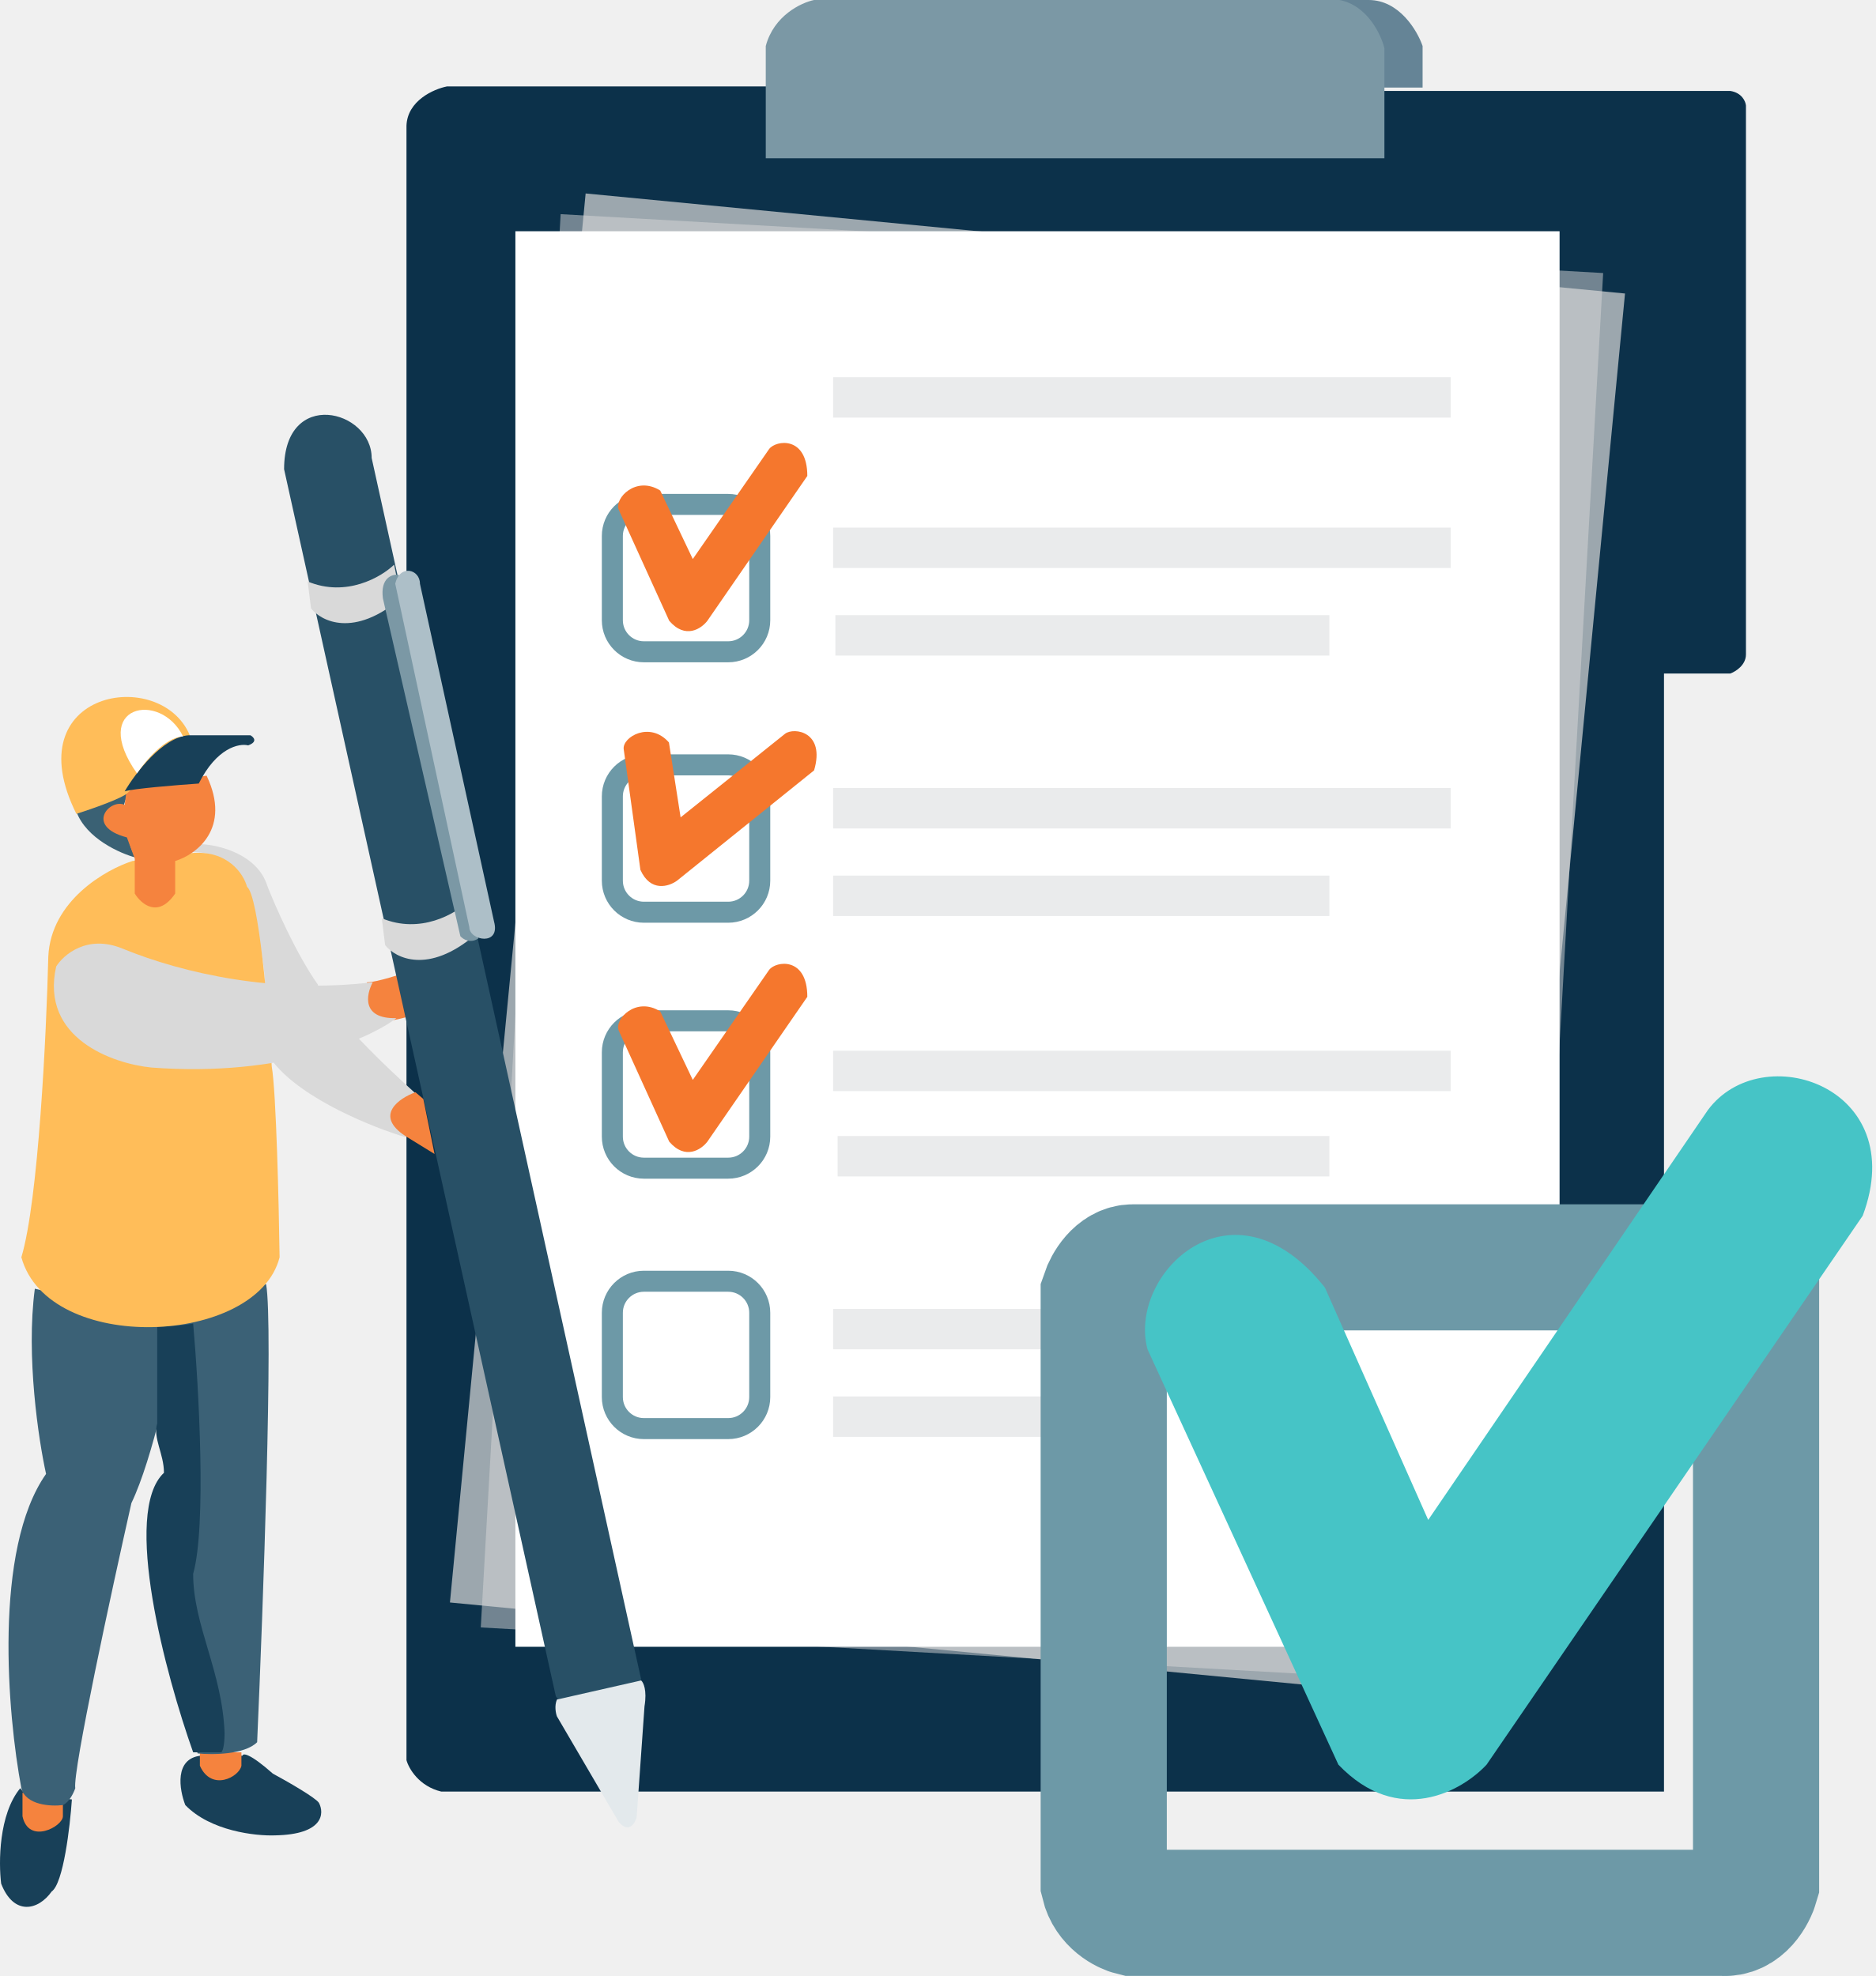
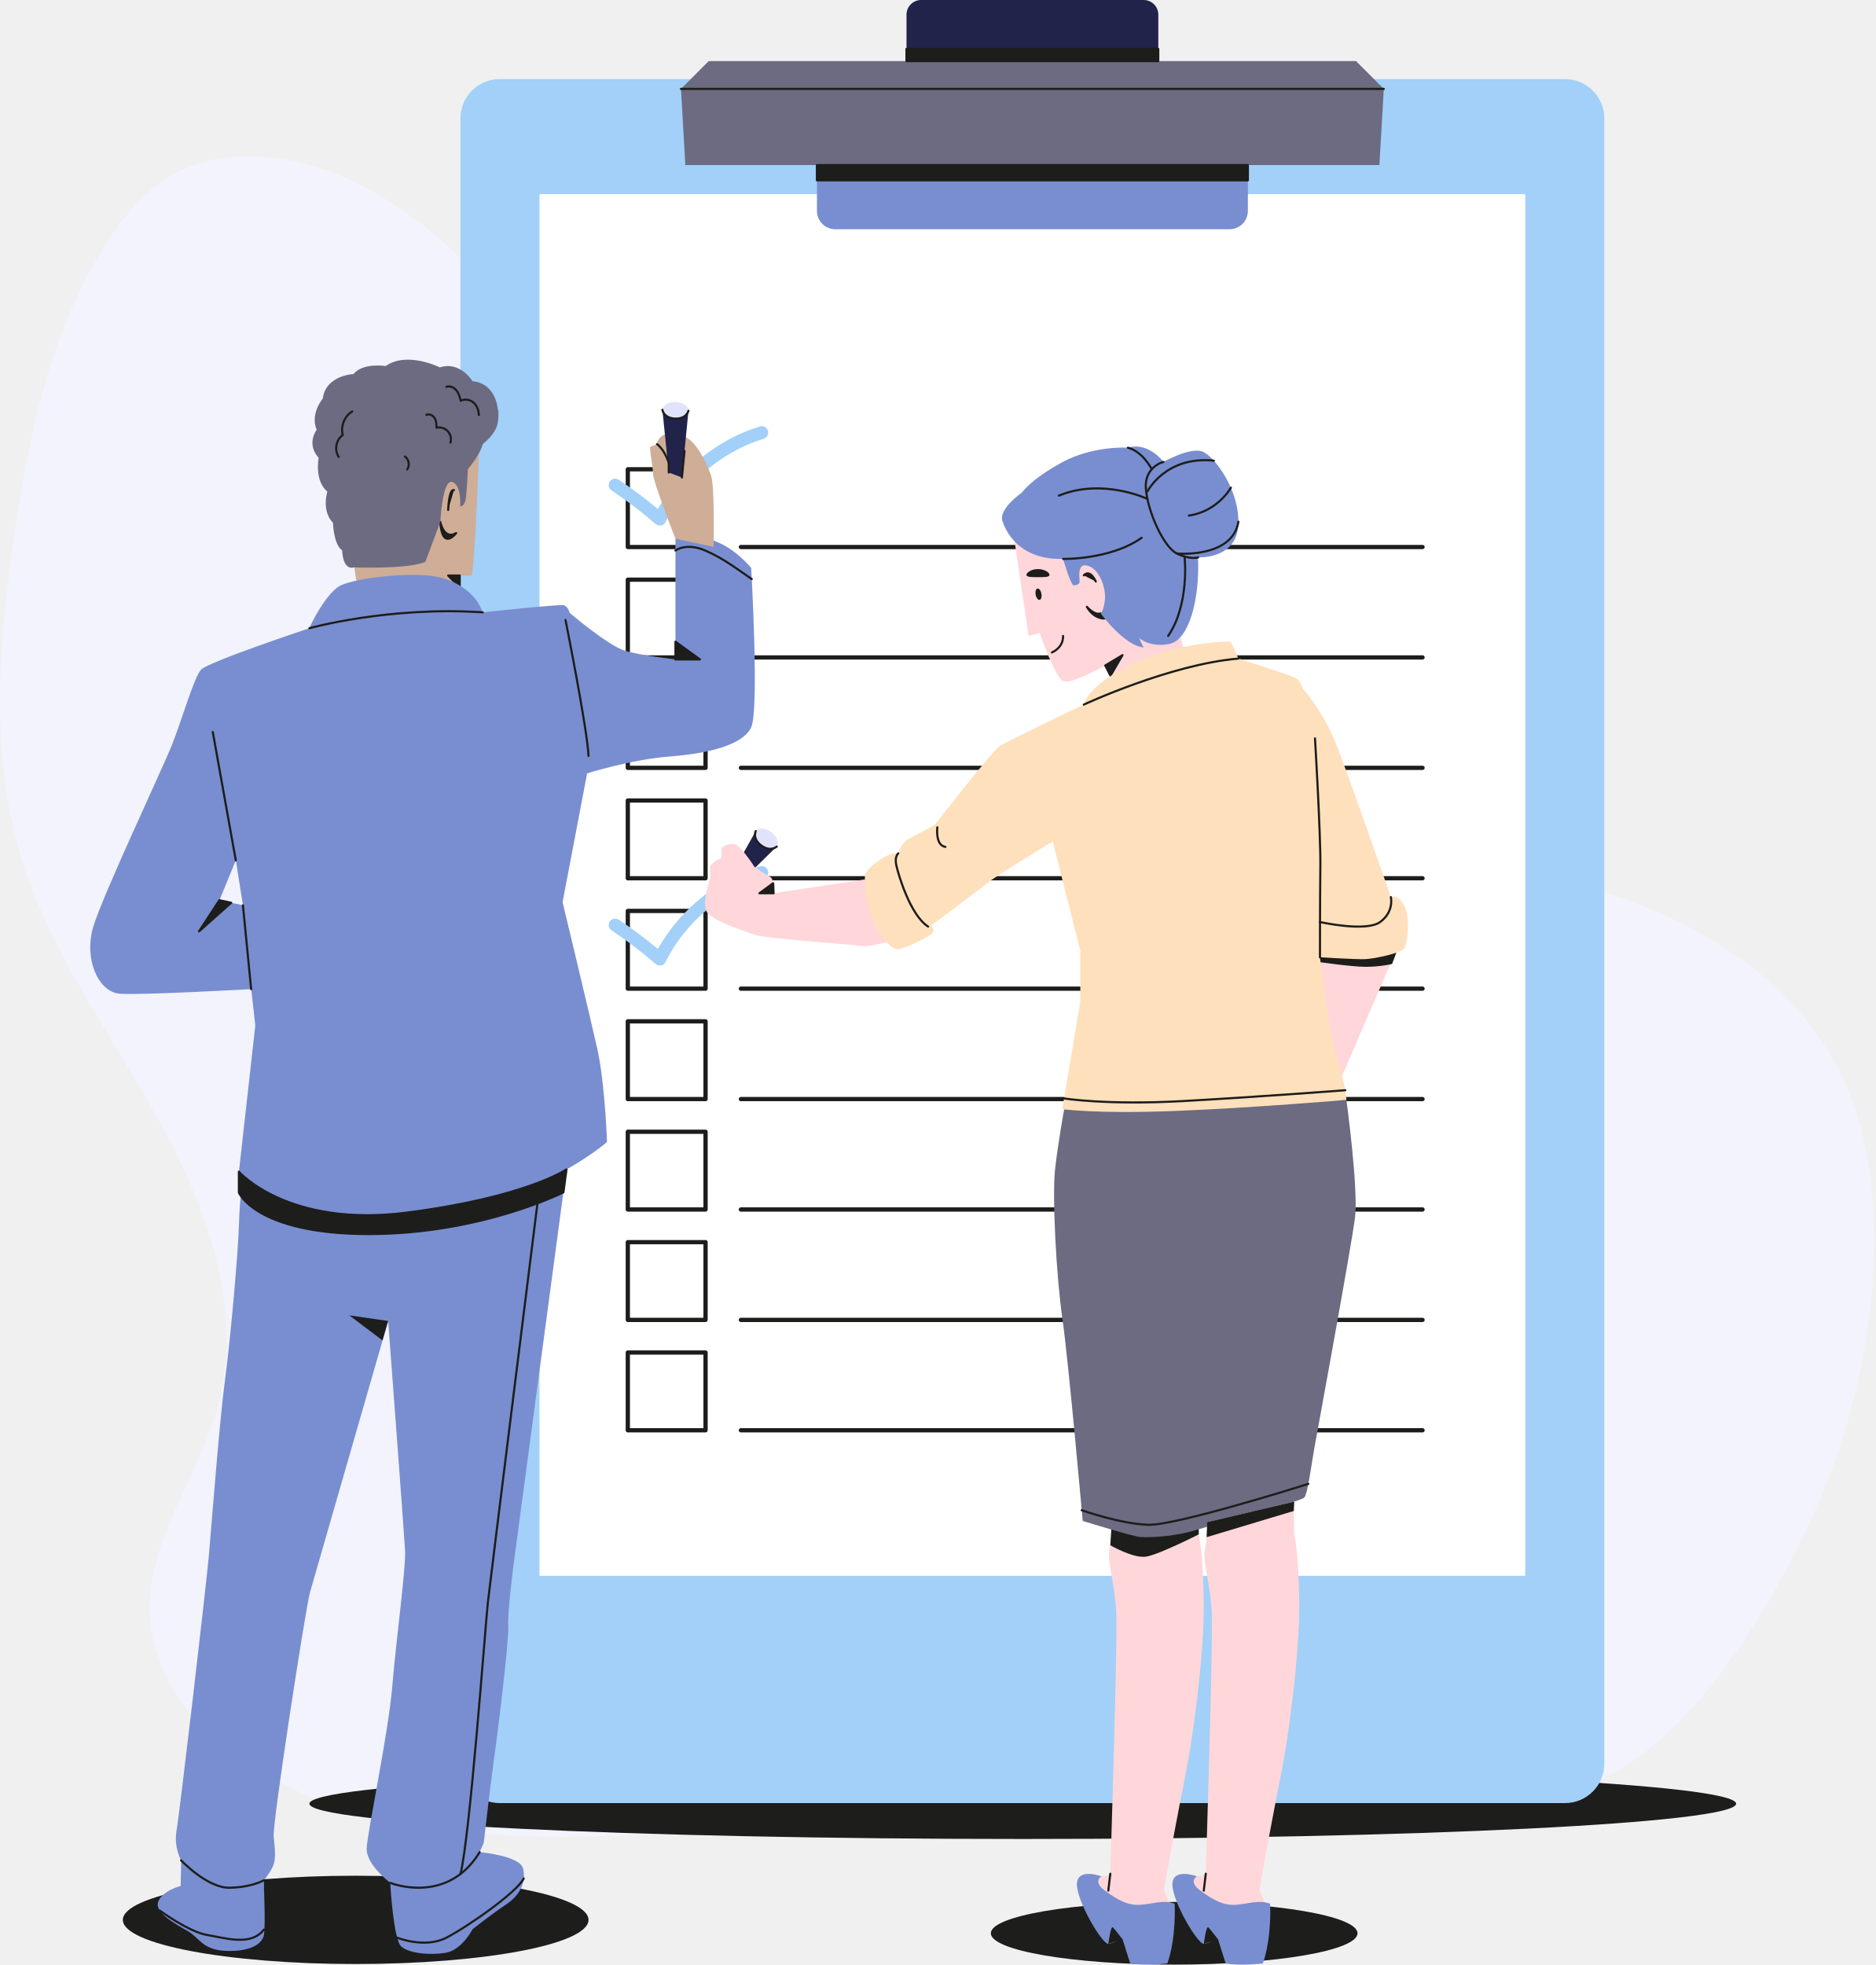
- <svg xmlns="http://www.w3.org/2000/svg" width="446" height="470" viewBox="0 0 446 470" fill="none">
-   <path d="M316.406 20.826V0H325.484C332.747 0 337.055 7.298 338.301 10.947V20.826H316.406Z" fill="#658496" />
-   <path d="M106.274 20.559H182.37V37.113H328.955V21.627H411.459C414.236 22.054 415.108 24.119 415.197 25.098V155.663C415.197 158.226 412.705 159.757 411.459 160.202H395.706V426.137H104.939C99.599 424.856 97.196 420.619 96.662 418.661V29.904C96.876 23.923 103.159 21.182 106.274 20.559Z" fill="#0C314A" />
-   <path d="M106.998 381.155L139.268 46.014L386.438 69.813L354.168 404.954L106.998 381.155Z" fill="#D9D9D9" fill-opacity="0.7" />
-   <path d="M114.332 387.093L133.324 50.938L381.242 64.944L362.25 401.099L114.332 387.093Z" fill="#D9D9D9" fill-opacity="0.5" />
-   <path d="M122.562 391.694V55.002H370.876V391.694H122.562Z" fill="white" />
-   <rect x="145.621" y="181.926" width="35.05" height="35.05" rx="7.5" fill="white" stroke="#6D99A7" stroke-width="5" />
-   <rect x="145.621" y="242.803" width="35.05" height="35.05" rx="7.5" fill="white" stroke="#6D99A7" stroke-width="5" />
-   <rect x="145.621" y="304.748" width="35.05" height="35.05" rx="7.5" fill="white" stroke="#6D99A7" stroke-width="5" />
-   <rect x="145.621" y="119.981" width="35.05" height="35.05" rx="7.5" fill="white" stroke="#6D99A7" stroke-width="5" />
-   <path d="M157.006 116.681C151.239 113.049 146.059 118.55 147.127 121.22L159.142 147.653C162.987 152.139 166.796 149.522 168.22 147.653L191.984 113.21C191.984 103.598 184.507 104.666 182.905 106.802L164.749 132.968L157.006 116.681Z" fill="#F5772D" />
-   <path d="M157.006 240.57C151.239 236.939 146.059 242.439 147.127 245.109L159.142 271.542C162.987 276.028 166.796 273.411 168.22 271.542L191.984 237.099C191.984 227.487 184.507 228.555 182.905 230.691L164.749 256.857L157.006 240.57Z" fill="#F5772D" />
-   <path d="M159.076 176.594C154.583 171.469 148.05 175.264 148.312 178.128L152.291 206.89C154.697 212.285 159.095 210.864 160.992 209.478L193.591 183.241C196.332 174.028 188.861 172.92 186.717 174.51L161.853 194.413L159.076 176.594Z" fill="#F5772D" />
-   <path d="M182.104 37.648V20.025V10.947C184.026 3.685 190.559 0.623 193.585 0H318.542C325.164 1.282 328.421 8.188 329.222 11.481V37.648H182.104Z" fill="#7B98A5" />
-   <rect x="198.125" y="89.713" width="146.852" height="9.612" fill="#EAEBEC" />
-   <rect x="199.191" y="270.208" width="116.947" height="9.612" fill="#EAEBEC" />
-   <rect x="198.125" y="311.326" width="49.663" height="9.612" fill="#EAEBEC" />
-   <rect x="198.125" y="332.152" width="49.663" height="9.612" fill="#EAEBEC" />
-   <rect x="198.125" y="249.915" width="146.852" height="9.612" fill="#EAEBEC" />
-   <rect x="198.125" y="208.263" width="118.015" height="9.612" fill="#EAEBEC" />
-   <rect x="198.125" y="187.437" width="146.852" height="9.612" fill="#EAEBEC" />
-   <rect x="198.658" y="146.318" width="117.481" height="9.612" fill="#EAEBEC" />
-   <rect x="198.125" y="125.492" width="146.852" height="9.612" fill="#EAEBEC" />
-   <path d="M417.602 301.447H269.415C265.57 301.447 263.185 305.719 262.473 307.855V448.032C263.541 452.517 267.546 454.529 269.415 454.974H409.591C414.291 455.401 416.89 450.524 417.602 448.032V301.447Z" stroke="#6D99A7" stroke-width="30" />
-   <path d="M339.636 361.522L315.072 306.253C293.07 278.484 268.079 303.049 272.885 320.938L318.276 419.729C332.587 434.681 347.735 425.959 353.52 419.729L442.966 289.164C454.447 258.459 418.936 246.711 406.12 264.066L339.636 361.522Z" fill="#46C4C6" />
-   <path d="M5.882 426.671L4.814 425.336C-0.313 431.531 -0.348 443.048 0.275 448.032C3.265 455.721 9.086 454.44 12.29 449.901C15.067 447.978 16.651 434.504 17.096 428.006L5.882 426.671Z" fill="#184058" />
-   <path d="M57.68 417.593H47.801C41.393 418.234 42.639 425.692 44.063 429.341C50.044 435.536 60.795 436.728 65.423 436.55C76.957 436.337 77.171 431.299 75.836 428.807C74.982 427.525 68.182 423.645 64.889 421.865C59.335 416.952 57.769 416.97 57.68 417.593Z" fill="#184058" />
-   <path d="M14.96 428.807L5.348 426.404V432.011C6.843 438.847 14.96 434.414 14.96 432.011V428.807Z" fill="#F5833E" />
-   <path d="M57.412 416.792H47.533V419.996C50.31 426.191 56.878 422.666 57.412 419.996V416.792Z" fill="#F5833E" />
-   <path d="M93.191 242.706C85.288 244.415 85.982 237.366 87.317 233.628C89.667 233.628 95.505 231.67 97.463 230.958C103.444 228.822 104.583 234.518 104.405 237.633C104.405 239.983 96.484 242.172 93.191 242.706Z" fill="#F5833E" />
-   <path d="M47.802 200.787C46.948 201.855 46.022 202.478 45.666 202.656C52.074 202.656 54.833 205.771 56.079 207.195C60.351 214.884 62.932 228.288 63.021 234.162L65.157 252.852C72.206 261.61 88.921 268.249 96.397 270.474L98.8 260.061C81.071 244.041 75.926 236.12 75.57 234.162C70.444 226.9 65.424 215.472 63.555 210.666C61.206 203.19 52.074 200.965 47.802 200.787Z" fill="#D9D9D9" />
-   <path d="M39.257 351.376C42.194 349.127 37.655 346.036 37.655 340.696V310.258L63.287 305.452C64.996 315.277 62.575 382.171 61.151 414.389C58.161 417.379 50.471 417.415 47 417.059C30.553 372.63 35.074 354.58 39.257 351.376Z" fill="#3B6176" />
-   <path d="M42.729 314.797L8.285 306.52C6.149 322.54 9.175 342.565 10.955 350.576C-1.647 368.518 1.788 407.892 5.081 425.337C6.149 429.395 12.112 429.698 14.96 429.342C16.456 428.701 17.541 426.405 17.898 425.337C17.257 421.278 26.531 378.433 31.248 357.518C36.374 346.838 41.038 324.587 42.729 314.797Z" fill="#3B6176" />
-   <path d="M45.932 374.339C49.136 363.018 47.267 329.927 45.932 314.797C44.223 315.224 39.524 315.509 37.388 315.598V338.56C36.32 342.031 38.99 345.769 38.99 350.308C28.951 359.707 39.435 398.547 45.932 416.792H52.607C53.248 416.365 53.408 413.588 53.408 412.253C52.874 397.568 45.932 386.621 45.932 374.339Z" fill="#184058" />
-   <path d="M132.173 403.442L67.559 111.607C67.559 92.17 88.385 97.456 88.385 108.937L152.466 399.437C146.592 416.525 135.911 409.494 132.173 403.442Z" fill="#285066" />
-   <path d="M11.488 227.487C12.129 214.243 25.105 206.838 31.513 204.791L45.398 202.922C54.155 202.068 57.947 207.906 58.748 210.932C61.525 213.068 63.821 240.303 64.622 253.653C65.69 259.847 66.313 286.494 66.491 299.044C61.151 320.137 11.488 322.273 5.08 299.044C9.139 285.587 11.043 245.732 11.488 227.487Z" fill="#FFBD59" />
-   <path d="M29.378 191.708L30.446 188.504L18.164 193.043C20.514 199.452 28.577 203.012 32.315 203.991C31.461 202.923 30.713 200.342 30.446 199.185L29.378 191.708Z" fill="#3A6174" />
-   <path d="M32.047 212.534V204.257L30.178 199.184C20.032 196.514 26.173 189.839 29.644 191.441L30.178 187.436L49.135 184.499C55.116 197.102 46.643 203.278 41.659 204.791V212.534C37.601 218.515 33.56 215.026 32.047 212.534Z" fill="#F5833E" />
-   <path d="M30.447 188.504C29.378 189.786 21.813 192.42 18.164 193.577C3.479 164.207 38.19 158.333 45.132 174.887L30.447 188.504Z" fill="#FFBD59" />
-   <path d="M44.864 174.887C38.669 175.314 32.137 183.965 29.645 188.237C31.353 187.597 42.105 186.724 47.267 186.368C51.539 177.824 56.879 176.756 59.015 177.29C61.364 176.436 60.35 175.332 59.549 174.887H44.864Z" fill="#184058" />
-   <path d="M32.583 183.966C34.452 181.118 39.258 175.368 43.53 175.155C38.19 164.207 21.102 167.678 32.583 183.966Z" fill="white" />
-   <path d="M29.11 225.618C20.78 222.2 15.137 227.042 13.357 229.89C9.512 246.978 26.886 253.03 36.053 253.92C67.239 256.27 87.851 247.067 94.259 242.172C85.929 242.386 87.05 236.565 88.652 233.628C65.583 236.405 43.796 231.643 29.11 225.618Z" fill="#D9D9D9" />
-   <path d="M96.395 270.207C88.919 265.294 94.882 261.218 98.798 259.794L100.667 261.396L103.337 274.479L96.395 270.207Z" fill="#F5833E" />
-   <path d="M73.967 144.716L73.166 138.308C82.351 142.153 90.699 137.24 93.725 134.303L95.327 142.313C84.22 151.711 76.459 147.831 73.967 144.716Z" fill="#D9D9D9" />
-   <path d="M91.59 224.817L90.789 218.409C99.974 222.254 108.322 217.341 111.348 214.404L112.95 222.414C101.843 231.812 94.082 227.932 91.59 224.817Z" fill="#D9D9D9" />
-   <path d="M91.055 142.313C90.414 137.4 93.28 136.528 94.793 136.706L113.75 223.215C111.828 224.496 110.101 223.393 109.478 222.681L91.055 142.313Z" fill="#7B98A5" />
-   <path d="M111.614 220.545L93.992 138.842C95.06 134.142 99.866 135.371 99.866 138.842L117.488 219.21C119.09 225.084 111.614 223.749 111.614 220.545Z" fill="#ADBFC8" />
-   <path d="M152.467 399.704L132.442 404.243C131.801 405.738 132.175 407.536 132.442 408.248L147.127 433.347C149.477 436.123 150.954 433.792 151.399 432.279L153.268 405.845C153.909 402 153.001 400.149 152.467 399.704Z" fill="#E3E9EC" />
+ <svg xmlns="http://www.w3.org/2000/svg" width="441" height="462" viewBox="0 0 441 462" fill="none">
+   <path d="M440.533 297.88C441.273 281.98 439.543 265.57 432.293 251.4C421.453 230.2 399.483 216.58 376.703 209.65C353.923 202.72 329.873 201.49 306.213 198.74C256.703 192.98 205.293 178.83 170.783 142.87C139.253 110.01 122.823 60.3 81.203 41.82C67.663 35.81 50.973 34.15 38.613 42.32C33.283 45.84 29.163 50.91 25.643 56.24C11.943 77.03 6.703 102.18 3.193 126.83C-0.357 151.71 -2.357 177.54 4.953 201.59C11.733 223.9 25.993 243.01 37.313 263.39C48.633 283.77 57.253 307.6 51.313 330.14C46.943 346.72 34.953 361.47 35.223 378.61C35.603 402.85 60.153 419.64 83.543 426.02C129.683 438.6 178.443 427.73 226.033 422.91C269.153 418.54 313.293 417.88 356.403 422.09C388.583 425.23 413.413 383.76 425.253 358.57C434.183 339.57 439.553 318.87 440.533 297.88Z" fill="#F2F3FC" />
+   <path d="M240.493 432.37C333.133 432.37 408.233 428.658 408.233 424.08C408.233 419.502 333.133 415.79 240.493 415.79C147.853 415.79 72.753 419.502 72.753 424.08C72.753 428.658 147.853 432.37 240.493 432.37Z" fill="#1D1D1B" />
+   <path d="M367.992 18.6H117.512C112.409 18.6 108.272 22.737 108.272 27.84V414.69C108.272 419.793 112.409 423.93 117.512 423.93H367.992C373.096 423.93 377.232 419.793 377.232 414.69V27.84C377.232 22.737 373.096 18.6 367.992 18.6Z" fill="#A2D0F8" />
+   <path d="M358.643 45.64H126.853V370.5H358.643V45.64Z" fill="white" />
+   <path d="M165.902 110.33H147.622V128.61H165.902V110.33Z" stroke="#1D1D1B" stroke-linecap="round" stroke-linejoin="round" />
+   <path d="M174.212 128.61H334.492" stroke="#1D1D1B" stroke-linecap="round" stroke-linejoin="round" />
+   <path d="M165.902 136.29H147.622V154.57H165.902V136.29Z" stroke="#1D1D1B" stroke-linecap="round" stroke-linejoin="round" />
+   <path d="M174.212 154.57H334.492" stroke="#1D1D1B" stroke-linecap="round" stroke-linejoin="round" />
+   <path d="M165.902 162.25H147.622V180.53H165.902V162.25Z" stroke="#1D1D1B" stroke-linecap="round" stroke-linejoin="round" />
+   <path d="M174.212 180.53H334.492" stroke="#1D1D1B" stroke-linecap="round" stroke-linejoin="round" />
+   <path d="M165.902 188.21H147.622V206.49H165.902V188.21Z" stroke="#1D1D1B" stroke-linecap="round" stroke-linejoin="round" />
+   <path d="M174.212 206.49H334.492" stroke="#1D1D1B" stroke-linecap="round" stroke-linejoin="round" />
+   <path d="M165.902 214.17H147.622V232.45H165.902V214.17Z" stroke="#1D1D1B" stroke-linecap="round" stroke-linejoin="round" />
+   <path d="M174.212 232.45H334.492" stroke="#1D1D1B" stroke-linecap="round" stroke-linejoin="round" />
+   <path d="M165.902 240.13H147.622V258.41H165.902V240.13Z" stroke="#1D1D1B" stroke-linecap="round" stroke-linejoin="round" />
+   <path d="M174.212 258.41H334.492" stroke="#1D1D1B" stroke-linecap="round" stroke-linejoin="round" />
+   <path d="M165.902 266.09H147.622V284.37H165.902V266.09Z" stroke="#1D1D1B" stroke-linecap="round" stroke-linejoin="round" />
+   <path d="M174.212 284.37H334.492" stroke="#1D1D1B" stroke-linecap="round" stroke-linejoin="round" />
+   <path d="M165.902 292.05H147.622V310.33H165.902V292.05Z" stroke="#1D1D1B" stroke-linecap="round" stroke-linejoin="round" />
+   <path d="M174.212 310.33H334.492" stroke="#1D1D1B" stroke-linecap="round" stroke-linejoin="round" />
+   <path d="M165.902 318H147.622V336.28H165.902V318Z" stroke="#1D1D1B" stroke-linecap="round" stroke-linejoin="round" />
+   <path d="M174.212 336.28H334.492" stroke="#1D1D1B" stroke-linecap="round" stroke-linejoin="round" />
+   <path d="M155.132 123.56C154.772 123.56 154.412 123.43 154.142 123.19C150.882 120.35 147.402 117.69 143.802 115.3C143.102 114.84 142.912 113.9 143.382 113.21C143.842 112.52 144.782 112.33 145.472 112.79C148.662 114.9 151.752 117.22 154.682 119.68C159.812 110.52 168.652 103.33 178.682 100.26C179.482 100.02 180.322 100.47 180.572 101.26C180.812 102.06 180.362 102.9 179.572 103.15C169.702 106.17 161.072 113.49 156.492 122.73C156.282 123.15 155.892 123.45 155.432 123.54C155.332 123.56 155.232 123.57 155.142 123.57L155.132 123.56Z" fill="#A2D0F8" />
+   <path d="M155.132 227C154.772 227 154.412 226.87 154.142 226.63C150.882 223.79 147.402 221.13 143.802 218.74C143.102 218.28 142.912 217.34 143.382 216.65C143.842 215.96 144.782 215.77 145.472 216.23C148.662 218.34 151.752 220.66 154.682 223.12C159.812 213.96 168.652 206.77 178.682 203.7C179.482 203.46 180.322 203.9 180.572 204.7C180.812 205.5 180.362 206.34 179.572 206.59C169.702 209.61 161.072 216.93 156.492 226.17C156.282 226.59 155.892 226.89 155.432 226.98C155.332 227 155.232 227.01 155.142 227.01L155.132 227Z" fill="#A2D0F8" />
+   <path d="M192.083 34.14H293.423V49.58C293.423 51.97 291.483 53.9 289.103 53.9H196.413C194.023 53.9 192.093 51.96 192.093 49.58V34.14H192.083Z" fill="#798ED0" />
+   <path d="M216.593 0H268.913C270.813 0 272.363 1.54 272.363 3.45V16.89H213.153V3.45C213.153 1.55 214.693 0 216.603 0H216.593Z" fill="#21234B" />
+   <path d="M318.853 14.37H166.643L160.123 20.9L161.153 38.81H324.343L325.383 20.9L318.853 14.37Z" fill="#6C6B82" />
+   <path d="M160.123 20.9H325.383" stroke="#1D1D1B" stroke-width="0.5" stroke-linecap="round" stroke-linejoin="round" />
+   <path d="M293.423 38.81H192.083V42.4H293.423V38.81Z" fill="#1D1D1B" stroke="#1D1D1B" stroke-width="0.5" stroke-linecap="round" stroke-linejoin="round" />
+   <path d="M272.353 11.5H213.143V14.37H272.353V11.5Z" fill="#1D1D1B" stroke="#1D1D1B" stroke-width="0.5" stroke-linecap="round" stroke-linejoin="round" />
+   <path d="M276.093 461.91C299.902 461.91 319.203 458.61 319.203 454.54C319.203 450.47 299.902 447.17 276.093 447.17C252.284 447.17 232.983 450.47 232.983 454.54C232.983 458.61 252.284 461.91 276.093 461.91Z" fill="#1D1D1B" />
+   <path d="M175.063 206.48L172.543 204.62L177.703 195.4L182.633 199.03L175.063 206.48Z" fill="#21234B" />
+   <path d="M182.633 199.03C181.993 199.9 180.373 199.79 179.003 198.78C177.643 197.78 177.053 196.26 177.693 195.39C178.333 194.52 179.953 194.63 181.323 195.64C182.683 196.64 183.273 198.16 182.633 199.03Z" fill="#E0E3FA" />
+   <path d="M177.703 195.4C177.703 195.4 176.833 197.19 179.013 198.79C181.193 200.39 182.643 199.04 182.643 199.04" stroke="#1D1D1B" stroke-width="0.5" stroke-linecap="round" stroke-linejoin="round" />
+   <path d="M281.874 353.05C281.634 353.13 281.874 360.75 281.874 360.75C281.874 360.75 282.964 365.17 283.054 376.98C283.144 388.79 280.624 407.81 278.904 416.47C277.184 425.13 273.764 443.06 273.764 444.33C273.764 445.6 276.464 448.75 275.294 450.91C274.124 453.07 258.704 447.3 258.704 447.3C258.704 447.3 254.824 442.43 256.274 441.8C257.714 441.17 261.054 440.9 261.054 440.9C261.054 440.9 262.764 387.35 262.494 379.87C262.224 372.39 260.284 367.07 260.844 364.54C261.414 362.02 261.414 357.87 261.414 357.87L281.864 353.05H281.874Z" fill="#FFD6D9" />
+   <path d="M261.074 440.54L260.604 444.51" stroke="#1D1D1B" stroke-width="0.5" stroke-linecap="round" stroke-linejoin="round" />
+   <path d="M276.204 447.57C276.204 447.57 276.654 455.5 274.494 461.63C274.494 461.63 269.264 462.26 265.754 461.63C265.754 461.63 264.134 456.49 263.954 455.95C263.774 455.41 262.064 456.94 260.614 457.03C259.174 457.12 253.224 447.11 253.224 443.06C253.224 439.01 258.994 441.15 258.994 441.15C258.994 441.15 256.834 442.34 259.804 444.51C262.784 446.67 265.124 448.03 268.094 447.85C271.074 447.67 273.414 446.59 276.204 447.58V447.57Z" fill="#798ED0" />
+   <path d="M263.943 455.95C263.943 455.95 262.233 453.7 261.693 453.16C261.153 452.62 260.613 457.04 260.613 457.04L263.953 455.96L263.943 455.95Z" fill="#1D1D1B" />
+   <path d="M261.073 363.31C261.073 363.31 266.483 366.46 269.513 365.98C272.543 365.5 281.873 360.75 281.873 360.75V353.05L261.423 357.87L261.073 363.31Z" fill="#1D1D1B" />
+   <path d="M316.593 258.61C316.593 258.61 319.453 279.53 318.613 286.29C317.763 293.05 309.653 337.14 309.023 340.65C308.393 344.17 307.493 351.2 306.683 352.1C305.873 353 287.303 357.87 281.443 359.67C275.583 361.47 269.903 361.47 268.193 361.38C266.483 361.29 254.583 357.59 254.583 357.59C254.583 357.59 251.243 319.94 249.803 310C248.363 300.07 247.373 281.14 248.093 274.83C248.813 268.52 250.223 260.82 250.223 260.82L316.603 258.6L316.593 258.61Z" fill="#6C6B82" />
+   <path d="M254.344 355.07C254.344 355.07 263.494 358.32 270.074 358.5C276.654 358.68 307.634 348.88 307.634 348.88" stroke="#1D1D1B" stroke-width="0.5" stroke-linecap="round" stroke-linejoin="round" />
+   <path d="M328.023 224.11L315.583 252.94L311.183 247.34L309.203 223.18L328.023 222.01V224.11Z" fill="#FFD6D9" />
+   <path d="M309.203 225.8C309.203 225.8 317.673 227.06 321.103 227.06C324.533 227.06 327.143 226.43 327.143 226.43L328.023 224.11V222.01L309.203 223.18V225.79V225.8Z" fill="#1D1D1B" stroke="#1D1D1B" stroke-width="0.5" stroke-linecap="round" stroke-linejoin="round" />
+   <path d="M203.353 206.77L181.903 210.02C181.903 210.02 182.083 206.64 181.093 206.17C180.103 205.69 177.393 203.8 177.393 203.8C177.393 203.8 174.143 198.75 172.793 198.48C171.443 198.21 169.543 198.93 169.633 199.83C169.723 200.73 169.633 201.72 169.633 201.72C169.633 201.72 166.843 202.83 166.933 204.22C167.023 205.6 166.933 206.77 166.933 206.77C166.933 206.77 165.043 212.09 166.123 214.25C167.203 216.41 174.593 218.76 177.393 219.75C180.183 220.74 199.213 221.91 202.093 222.36C204.973 222.81 209.843 221.01 209.843 221.01L203.343 206.77H203.353Z" fill="#FFD6D9" />
+   <path d="M181.903 210.02H178.573L181.793 207.66L181.903 210.02Z" fill="#1D1D1B" stroke="#1D1D1B" stroke-width="0.5" stroke-linecap="round" stroke-linejoin="round" />
+   <path d="M238.434 126.36L241.864 149.53L244.474 148.81C244.474 148.81 248.084 159.45 250.064 160.17C252.044 160.89 259.894 156.47 259.894 156.47L262.324 161.25L279.184 155.75L277.294 148.81L258.004 121.22L239.974 122.93L238.444 126.36H238.434Z" fill="#FFD6D9" />
+   <path d="M255.563 142.67C255.563 142.67 257.453 144.83 258.813 144.2L259.763 145.42C259.763 145.42 257.273 145.64 255.563 142.67Z" fill="#1D1D1B" stroke="#1D1D1B" stroke-width="0.5" stroke-linecap="round" stroke-linejoin="round" />
+   <path d="M259.884 156.47L263.944 154.03L261.114 158.87L259.884 156.47Z" fill="#1D1D1B" stroke="#1D1D1B" stroke-width="0.5" stroke-linecap="round" stroke-linejoin="round" />
+   <path d="M247.354 153.4C247.354 153.4 250.054 152.32 249.964 149.52" stroke="#1D1D1B" stroke-width="0.5" stroke-linecap="round" stroke-linejoin="round" />
+   <path d="M244.874 139.58C245.014 140.32 244.824 140.97 244.454 141.04C244.084 141.11 243.664 140.57 243.524 139.83C243.384 139.09 243.574 138.44 243.944 138.37C244.314 138.3 244.734 138.84 244.874 139.58Z" fill="#1D1D1B" />
+   <path d="M246.754 135.26C246.564 135.74 245.384 135.69 244.064 135.69C242.744 135.69 241.564 135.74 241.374 135.26C241.184 134.78 242.354 133.8 244.064 133.8C245.774 133.8 246.944 134.77 246.754 135.26Z" fill="#1D1D1B" />
+   <path d="M254.844 135.28C254.844 135.28 256.154 133.57 257.664 136.72L254.844 135.28Z" fill="#1D1D1B" />
+   <path d="M254.844 135.28C254.844 135.28 256.154 133.57 257.664 136.72" stroke="#1D1D1B" stroke-width="0.5" stroke-linecap="round" stroke-linejoin="round" />
+   <path d="M235.813 122.75C235.813 122.75 238.243 131.77 249.963 131.4C249.963 131.4 251.763 137.62 252.483 137.62C253.203 137.62 253.653 137.35 253.833 136.99C254.013 136.63 252.933 132.12 255.813 133.02C258.693 133.92 260.143 138.52 259.783 141.22C259.423 143.92 258.793 144.2 258.793 144.2C258.793 144.2 264.293 151.77 268.893 152.22L267.813 149.97C267.813 149.97 270.243 152.31 274.933 151.41C279.623 150.51 282.143 140.77 281.693 131.04C281.693 131.04 290.713 131.58 291.163 123.47C291.613 115.36 285.573 107.24 282.693 106.16C279.813 105.08 273.583 108.59 273.583 108.59C273.583 108.59 270.063 103.81 265.203 105.25C265.203 105.25 257.003 104.71 249.603 108.77C242.213 112.83 240.313 115.8 240.313 115.8C240.313 115.8 234.403 119.89 235.803 122.74L235.813 122.75Z" fill="#798ED0" />
+   <path d="M273.593 108.6C273.593 108.6 268.993 109.68 269.443 115C269.893 120.32 273.593 128.61 276.743 130.15C279.903 131.68 281.703 131.05 281.703 131.05" stroke="#1D1D1B" stroke-width="0.5" stroke-linecap="round" stroke-linejoin="round" />
+   <path d="M276.743 130.14C276.743 130.14 289.773 131.31 291.193 122.66" stroke="#1D1D1B" stroke-width="0.5" stroke-linecap="round" stroke-linejoin="round" />
+   <path d="M269.804 115.54C269.804 115.54 274.084 107.13 285.424 108.31" stroke="#1D1D1B" stroke-width="0.5" stroke-linecap="round" stroke-linejoin="round" />
+   <path d="M289.423 114.66C289.423 114.66 286.393 120.22 279.543 121.22" stroke="#1D1D1B" stroke-width="0.5" stroke-linecap="round" stroke-linejoin="round" />
+   <path d="M249.974 131.41C249.974 131.41 261.154 131.64 268.454 126.43" stroke="#1D1D1B" stroke-width="0.5" stroke-linecap="round" stroke-linejoin="round" />
+   <path d="M269.803 117.3C269.803 117.3 259.263 112.29 248.983 116.53" stroke="#1D1D1B" stroke-width="0.5" stroke-linecap="round" stroke-linejoin="round" />
+   <path d="M270.824 110.33C270.824 110.33 268.724 106.16 265.214 105.26" stroke="#1D1D1B" stroke-width="0.5" stroke-linecap="round" stroke-linejoin="round" />
+   <path d="M278.554 131.17C278.554 131.17 279.724 142.13 274.674 149.52" stroke="#1D1D1B" stroke-width="0.5" stroke-linecap="round" stroke-linejoin="round" />
+   <path d="M254.844 165.66C254.844 165.66 255.474 160.97 267.194 155.74C278.914 150.51 289.424 150.87 289.424 150.87L291.194 154.84C291.194 154.84 304.334 158.99 305.054 159.62C305.774 160.25 306.404 161.96 306.404 161.96C306.404 161.96 311.004 167.19 313.884 174.22C316.764 181.25 327.044 210.91 327.044 210.91C327.044 210.91 328.934 210.19 330.294 213.16C331.644 216.14 330.924 221.72 330.294 222.9C329.664 224.07 323.174 225.42 321.004 225.51C318.844 225.6 310.364 225.06 310.364 225.06C310.364 225.06 312.524 243.27 314.514 249.31C316.494 255.35 316.584 258.6 316.584 258.6C316.584 258.6 294.494 260.49 276.014 261.21C257.534 261.93 249.784 260.76 249.784 260.76L254.024 235.43V223.53L247.534 197.84C247.534 197.84 233.744 206.22 231.934 207.76C230.134 209.29 218.954 217.59 218.954 217.59C218.954 217.59 219.854 218.49 219.314 219.3C218.774 220.11 212.824 223.09 211.114 223.18C209.404 223.27 206.244 219.39 204.984 215.79C203.724 212.18 203.274 208.36 203.364 206.17C203.454 203.98 207.784 201.55 208.954 201.01C210.124 200.47 211.204 200.65 211.204 200.65C211.204 200.65 211.744 198.4 213.454 197.4C215.164 196.41 219.764 193.97 219.764 193.97C219.764 193.97 233.284 176.57 235.094 175.4C236.894 174.23 254.834 165.66 254.834 165.66H254.844Z" fill="#FFE0BC" />
+   <path d="M254.843 165.66C254.843 165.66 275.173 156.19 291.203 154.84" stroke="#1D1D1B" stroke-width="0.5" stroke-linecap="round" stroke-linejoin="round" />
+   <path d="M309.203 173.6C309.203 173.6 310.553 196.14 310.463 203.53C310.373 210.92 310.373 225.08 310.373 225.08" stroke="#1D1D1B" stroke-width="0.5" stroke-linecap="round" stroke-linejoin="round" />
+   <path d="M310.383 216.78C310.383 216.78 321.193 219.21 324.523 216.78C327.863 214.35 327.043 210.92 327.043 210.92" stroke="#1D1D1B" stroke-width="0.5" stroke-linecap="round" stroke-linejoin="round" />
+   <path d="M211.203 200.64C211.203 200.64 210.303 201.36 210.753 203.43C211.203 205.5 214.003 215.15 218.233 217.85" stroke="#1D1D1B" stroke-width="0.5" stroke-linecap="round" stroke-linejoin="round" />
+   <path d="M220.403 194.51C220.403 194.51 219.863 198.75 222.293 199.11" stroke="#1D1D1B" stroke-width="0.5" stroke-linecap="round" stroke-linejoin="round" />
+   <path d="M250.213 258.26C250.213 258.26 260.163 259.87 278.103 258.88C296.043 257.89 316.323 256.33 316.323 256.33" stroke="#1D1D1B" stroke-width="0.5" stroke-linecap="round" stroke-linejoin="round" />
+   <path d="M304.324 353.05C304.084 353.13 304.324 360.75 304.324 360.75C304.324 360.75 305.414 365.17 305.504 376.98C305.594 388.79 303.074 407.81 301.354 416.47C299.634 425.13 296.214 443.06 296.214 444.33C296.214 445.6 298.914 448.75 297.744 450.91C296.574 453.07 281.154 447.3 281.154 447.3C281.154 447.3 277.274 442.43 278.724 441.8C280.164 441.17 283.504 440.9 283.504 440.9C283.504 440.9 285.214 387.35 284.944 379.87C284.674 372.39 282.734 367.07 283.294 364.54C283.864 362.02 283.864 357.87 283.864 357.87L304.314 353.05H304.324Z" fill="#FFD6D9" />
+   <path d="M283.524 440.54L283.054 444.51" stroke="#1D1D1B" stroke-width="0.5" stroke-linecap="round" stroke-linejoin="round" />
+   <path d="M283.724 361.41L304.214 355.25L304.324 353.05L283.864 357.87L283.724 361.41Z" fill="#1D1D1B" />
+   <path d="M298.654 447.57C298.654 447.57 299.104 455.5 296.944 461.63C296.944 461.63 291.714 462.26 288.204 461.63C288.204 461.63 286.584 456.49 286.404 455.95C286.224 455.41 284.514 456.94 283.064 457.03C281.624 457.12 275.674 447.11 275.674 443.06C275.674 439.01 281.444 441.15 281.444 441.15C281.444 441.15 279.284 442.34 282.254 444.51C285.224 446.67 287.574 448.03 290.544 447.85C293.514 447.67 295.864 446.59 298.654 447.58V447.57Z" fill="#798ED0" />
+   <path d="M286.393 455.95C286.393 455.95 284.683 453.7 284.143 453.16C283.603 452.62 283.063 457.04 283.063 457.04L286.403 455.96L286.393 455.95Z" fill="#1D1D1B" />
+   <path d="M83.633 461.77C113.87 461.77 138.383 457.123 138.383 451.39C138.383 445.658 113.87 441.01 83.633 441.01C53.395 441.01 28.883 445.658 28.883 451.39C28.883 457.123 53.395 461.77 83.633 461.77Z" fill="#1D1D1B" />
+   <path d="M112.664 105.03C112.664 105.03 111.704 133.04 110.864 135.32H108.104V139.29H84.183L83.103 131.96L106.184 104.43L112.674 105.03H112.664Z" fill="#CFAD97" />
+   <path d="M103.523 122.7C103.523 122.7 104.363 127.03 107.253 125.34C107.253 125.34 104.003 129.67 103.523 122.7Z" fill="#1D1D1B" stroke="#1D1D1B" stroke-width="0.5" stroke-linecap="round" stroke-linejoin="round" />
+   <path d="M108.094 135.32H105.384L108.094 138.09V135.32Z" fill="#1D1D1B" stroke="#1D1D1B" stroke-width="0.5" stroke-linecap="round" stroke-linejoin="round" />
+   <path d="M105.384 119.89C105.384 119.89 105.544 114.92 106.734 115.23L105.384 119.89Z" fill="#1D1D1B" />
+   <path d="M105.384 119.89C105.384 119.89 105.544 114.92 106.734 115.23" stroke="#1D1D1B" stroke-width="0.5" stroke-linecap="round" stroke-linejoin="round" />
+   <path d="M83.303 133.4C83.303 133.4 96.193 133.88 100.043 132.07L103.533 122.69C103.533 122.69 104.013 112.71 106.293 113.31C108.573 113.91 108.213 119.08 108.213 119.08C108.213 119.08 109.053 119.08 109.413 117.76C109.773 116.44 110.013 110.31 110.013 110.31C110.013 110.31 112.893 106.94 113.503 104.42C113.503 104.42 116.513 102.14 116.993 99.61C117.473 97.08 116.993 95.88 116.993 95.88C116.993 95.88 116.513 90.11 111.103 89.63C111.103 89.63 108.223 84.82 103.413 86.38C103.413 86.38 95.723 82.51 90.673 86.07C90.673 86.07 85.383 85.18 83.103 87.95C83.103 87.95 76.613 88.19 75.893 93.72C75.893 93.72 72.883 97.21 74.453 101.05C74.453 101.05 71.933 104.3 74.933 107.66C74.933 107.66 73.853 112.95 76.973 115.59C76.973 115.59 75.533 120.04 78.293 122.92C78.293 122.92 78.413 127.97 80.453 129.41C80.453 129.41 80.523 134.23 83.313 133.38L83.303 133.4Z" fill="#6C6B82" />
+   <path d="M79.644 107.43C78.554 105.83 79.004 103.39 80.594 102.29C80.044 100.22 80.994 97.84 82.824 96.73" stroke="#1D1D1B" stroke-width="0.5" stroke-linecap="round" stroke-linejoin="round" />
+   <path d="M104.983 90.95C105.813 90.65 106.773 91.1 107.323 91.79C107.873 92.48 108.113 93.37 108.333 94.23C109.283 93.71 110.543 93.95 111.353 94.66C112.163 95.37 112.573 96.48 112.593 97.57" stroke="#1D1D1B" stroke-width="0.5" stroke-linecap="round" stroke-linejoin="round" />
+   <path d="M100.264 97.54C100.954 97.2 101.824 97.66 102.214 98.32C102.604 98.98 102.624 99.79 102.644 100.56C103.584 100.35 104.624 100.67 105.284 101.38C105.944 102.08 106.194 103.15 105.914 104.07" stroke="#1D1D1B" stroke-width="0.5" stroke-linecap="round" stroke-linejoin="round" />
+   <path d="M95.214 107.34C96.154 107.98 96.414 109.44 95.754 110.36" stroke="#1D1D1B" stroke-width="0.5" stroke-linecap="round" stroke-linejoin="round" />
+   <path d="M176.613 133.5C167.713 123.27 158.823 126.67 158.823 126.67V155.03C158.823 155.03 150.893 154.19 146.923 152.99C142.953 151.79 133.943 144.09 133.943 144.09C133.943 144.09 133.583 142.53 132.503 142.29C131.423 142.05 113.513 143.97 113.513 143.97C113.513 143.97 112.673 141.81 111.593 140.6C110.513 139.4 107.263 135.91 100.653 135.31C94.043 134.71 83.703 136.02 80.223 137.59C76.743 139.16 72.773 147.33 72.773 147.69C72.773 147.69 48.973 155.62 47.293 157.43C45.613 159.23 42.843 169.09 40.443 175.1C38.043 181.11 24.213 210.32 21.933 217.89C19.653 225.46 23.133 233.28 28.183 233.64C33.233 234 59.073 232.56 59.073 232.56L60.033 241.09L56.183 275.47C56.183 275.47 66.883 285.57 95.733 285.09C124.583 284.61 142.733 268.5 142.733 268.5C142.733 268.5 142.253 254.68 140.453 246.62C138.653 238.57 132.283 212.12 132.283 212.12L138.053 181.83C138.053 181.83 148.273 178.58 157.523 177.86C166.783 177.14 174.713 175.1 176.633 171.01C178.553 166.92 176.633 133.49 176.633 133.49L176.613 133.5ZM51.603 211.65L55.453 202.27L57.133 212.85L51.603 211.65Z" fill="#798ED0" />
+   <path d="M133.193 274.94C133.193 274.94 121.553 362.03 121.073 365.51C120.593 368.99 119.273 379.45 119.513 382.34C119.753 385.22 116.993 407.82 116.263 412.75C115.543 417.68 113.743 433.3 113.743 433.3L112.783 435.46C112.783 435.46 122.263 436.3 122.993 439.31C123.723 442.31 122.523 445.44 118.913 447.84C115.303 450.24 111.103 453.61 111.103 453.61C111.103 453.61 108.583 458.54 104.733 459.14C100.883 459.74 96.323 459.26 94.393 457.7C92.473 456.14 91.753 442.67 91.753 442.67C91.753 442.67 86.103 438.46 86.223 434.62C86.343 430.78 91.273 407.93 92.233 396.52C93.193 385.1 95.483 368.63 95.243 364.43C95.003 360.22 91.273 310.58 91.273 310.58C91.273 310.58 73.843 371.04 72.883 374.41C71.923 377.78 63.983 428.86 64.353 431.87C64.713 434.88 64.813 436.92 64.343 438.36C63.873 439.8 62.073 442.09 62.073 442.09V444.13C62.073 444.13 62.433 452.42 62.073 454.83C61.713 457.24 58.463 458.92 53.053 458.68C47.643 458.44 46.923 455.67 44.283 454.11C41.643 452.55 36.233 449.78 37.193 447.14C38.153 444.5 42.483 443.41 42.483 443.41L42.603 437.4C42.603 437.4 40.803 434.39 41.523 430.31C42.243 426.23 48.373 373.93 49.093 365.88C49.813 357.83 51.613 333.91 52.943 324.17C54.263 314.43 56.073 293.28 56.193 287.87C56.313 282.46 57.273 274.17 57.273 274.17L133.223 274.95L133.193 274.94Z" fill="#798ED0" />
+   <path d="M91.263 310.58L82.133 309.26L89.943 315.15L91.263 310.58Z" fill="#1D1D1B" />
+   <path d="M50.033 172.1L55.443 202.28" stroke="#1D1D1B" stroke-width="0.5" stroke-linecap="round" stroke-linejoin="round" />
+   <path d="M57.123 212.85L59.053 232.57" stroke="#1D1D1B" stroke-width="0.5" stroke-linecap="round" stroke-linejoin="round" />
+   <path d="M51.593 211.65L46.793 218.98L54.363 212.25L51.593 211.65Z" fill="#1D1D1B" stroke="#1D1D1B" stroke-width="0.5" stroke-linecap="round" stroke-linejoin="round" />
+   <path d="M132.974 145.78C132.974 145.78 138.144 171.62 138.384 177.75" stroke="#1D1D1B" stroke-width="0.5" stroke-linecap="round" stroke-linejoin="round" />
+   <path d="M158.823 155.04H164.583L158.823 150.87V155.04Z" fill="#1D1D1B" stroke="#1D1D1B" stroke-width="0.5" stroke-linecap="round" stroke-linejoin="round" />
+   <path d="M158.823 129.43C158.823 129.43 161.353 127.51 165.803 129.43C170.243 131.35 173.413 133.86 176.763 136.15" stroke="#1D1D1B" stroke-width="0.5" stroke-linecap="round" stroke-linejoin="round" />
+   <path d="M72.753 147.7C72.753 147.7 91.433 142.5 113.503 143.97" stroke="#1D1D1B" stroke-width="0.5" stroke-linecap="round" stroke-linejoin="round" />
+   <path d="M158.823 126.67C158.823 126.67 158.753 126.5 158.643 126.2C157.713 123.8 153.543 113 153.543 111.4C153.543 109.6 152.583 105.15 152.943 105.03C153.303 104.91 154.503 104.43 154.503 104.43C154.503 104.43 154.303 103.47 155.843 102.39C157.383 101.31 160.633 102.03 162.433 103.59C164.233 105.15 166.403 109.24 167.243 112C168.083 114.76 167.793 128.57 167.793 128.57" fill="#CFAD97" />
+   <path d="M56.163 275.48C56.163 275.48 67.703 288.7 95.713 285.1C123.723 281.49 133.203 274.94 133.203 274.94L132.483 280.33C132.483 280.33 113.143 290.14 86.703 290.14C60.263 290.14 56.173 280.4 56.173 280.4V275.47L56.163 275.48Z" fill="#1D1D1B" stroke="#1D1D1B" stroke-width="0.5" stroke-linecap="round" stroke-linejoin="round" />
+   <path d="M91.743 442.68C91.743 442.68 105.083 448.09 112.783 435.47" stroke="#1D1D1B" stroke-width="0.5" stroke-linecap="round" stroke-linejoin="round" />
+   <path d="M93.383 455.58C93.383 455.58 99.913 458.2 104.963 455.58C110.013 452.96 121.513 444.94 123.153 441.65" stroke="#1D1D1B" stroke-width="0.5" stroke-linecap="round" stroke-linejoin="round" />
+   <path d="M42.583 437.39C42.583 437.39 48.713 443.9 53.943 443.83C59.173 443.76 62.053 442.08 62.053 442.08" stroke="#1D1D1B" stroke-width="0.5" stroke-linecap="round" stroke-linejoin="round" />
+   <path d="M37.553 449.19C37.553 449.19 44.383 454.22 48.713 454.94C53.043 455.66 58.993 457.64 62.053 453.68" stroke="#1D1D1B" stroke-width="0.5" stroke-linecap="round" stroke-linejoin="round" />
+   <path d="M126.423 282.54C126.423 282.54 115.243 372 114.703 376.87C114.163 381.74 110.493 432.02 108.273 440.59" stroke="#1D1D1B" stroke-width="0.5" stroke-linecap="round" stroke-linejoin="round" />
+   <path d="M160.343 112.27L157.253 111.1L155.753 96.35L161.883 96.58L160.343 112.27Z" fill="#21234B" />
+   <path d="M161.883 96.58C161.843 97.66 160.433 98.48 158.743 98.42C157.053 98.36 155.713 97.43 155.753 96.35C155.793 95.27 157.203 94.45 158.893 94.51C160.583 94.57 161.923 95.5 161.883 96.58Z" fill="#E0E3FA" />
+   <path d="M155.753 96.35C155.753 96.35 156.033 98.32 158.743 98.42C161.443 98.52 161.883 96.58 161.883 96.58" stroke="#1D1D1B" stroke-width="0.5" stroke-linecap="round" stroke-linejoin="round" />
+   <path d="M154.493 104.43C154.493 104.43 156.173 105.52 157.253 108.85V111.1" stroke="#1D1D1B" stroke-width="0.5" stroke-linecap="round" stroke-linejoin="round" />
+   <path d="M160.343 112.27L160.953 106.04" stroke="#1D1D1B" stroke-width="0.5" stroke-linecap="round" stroke-linejoin="round" />
</svg>
